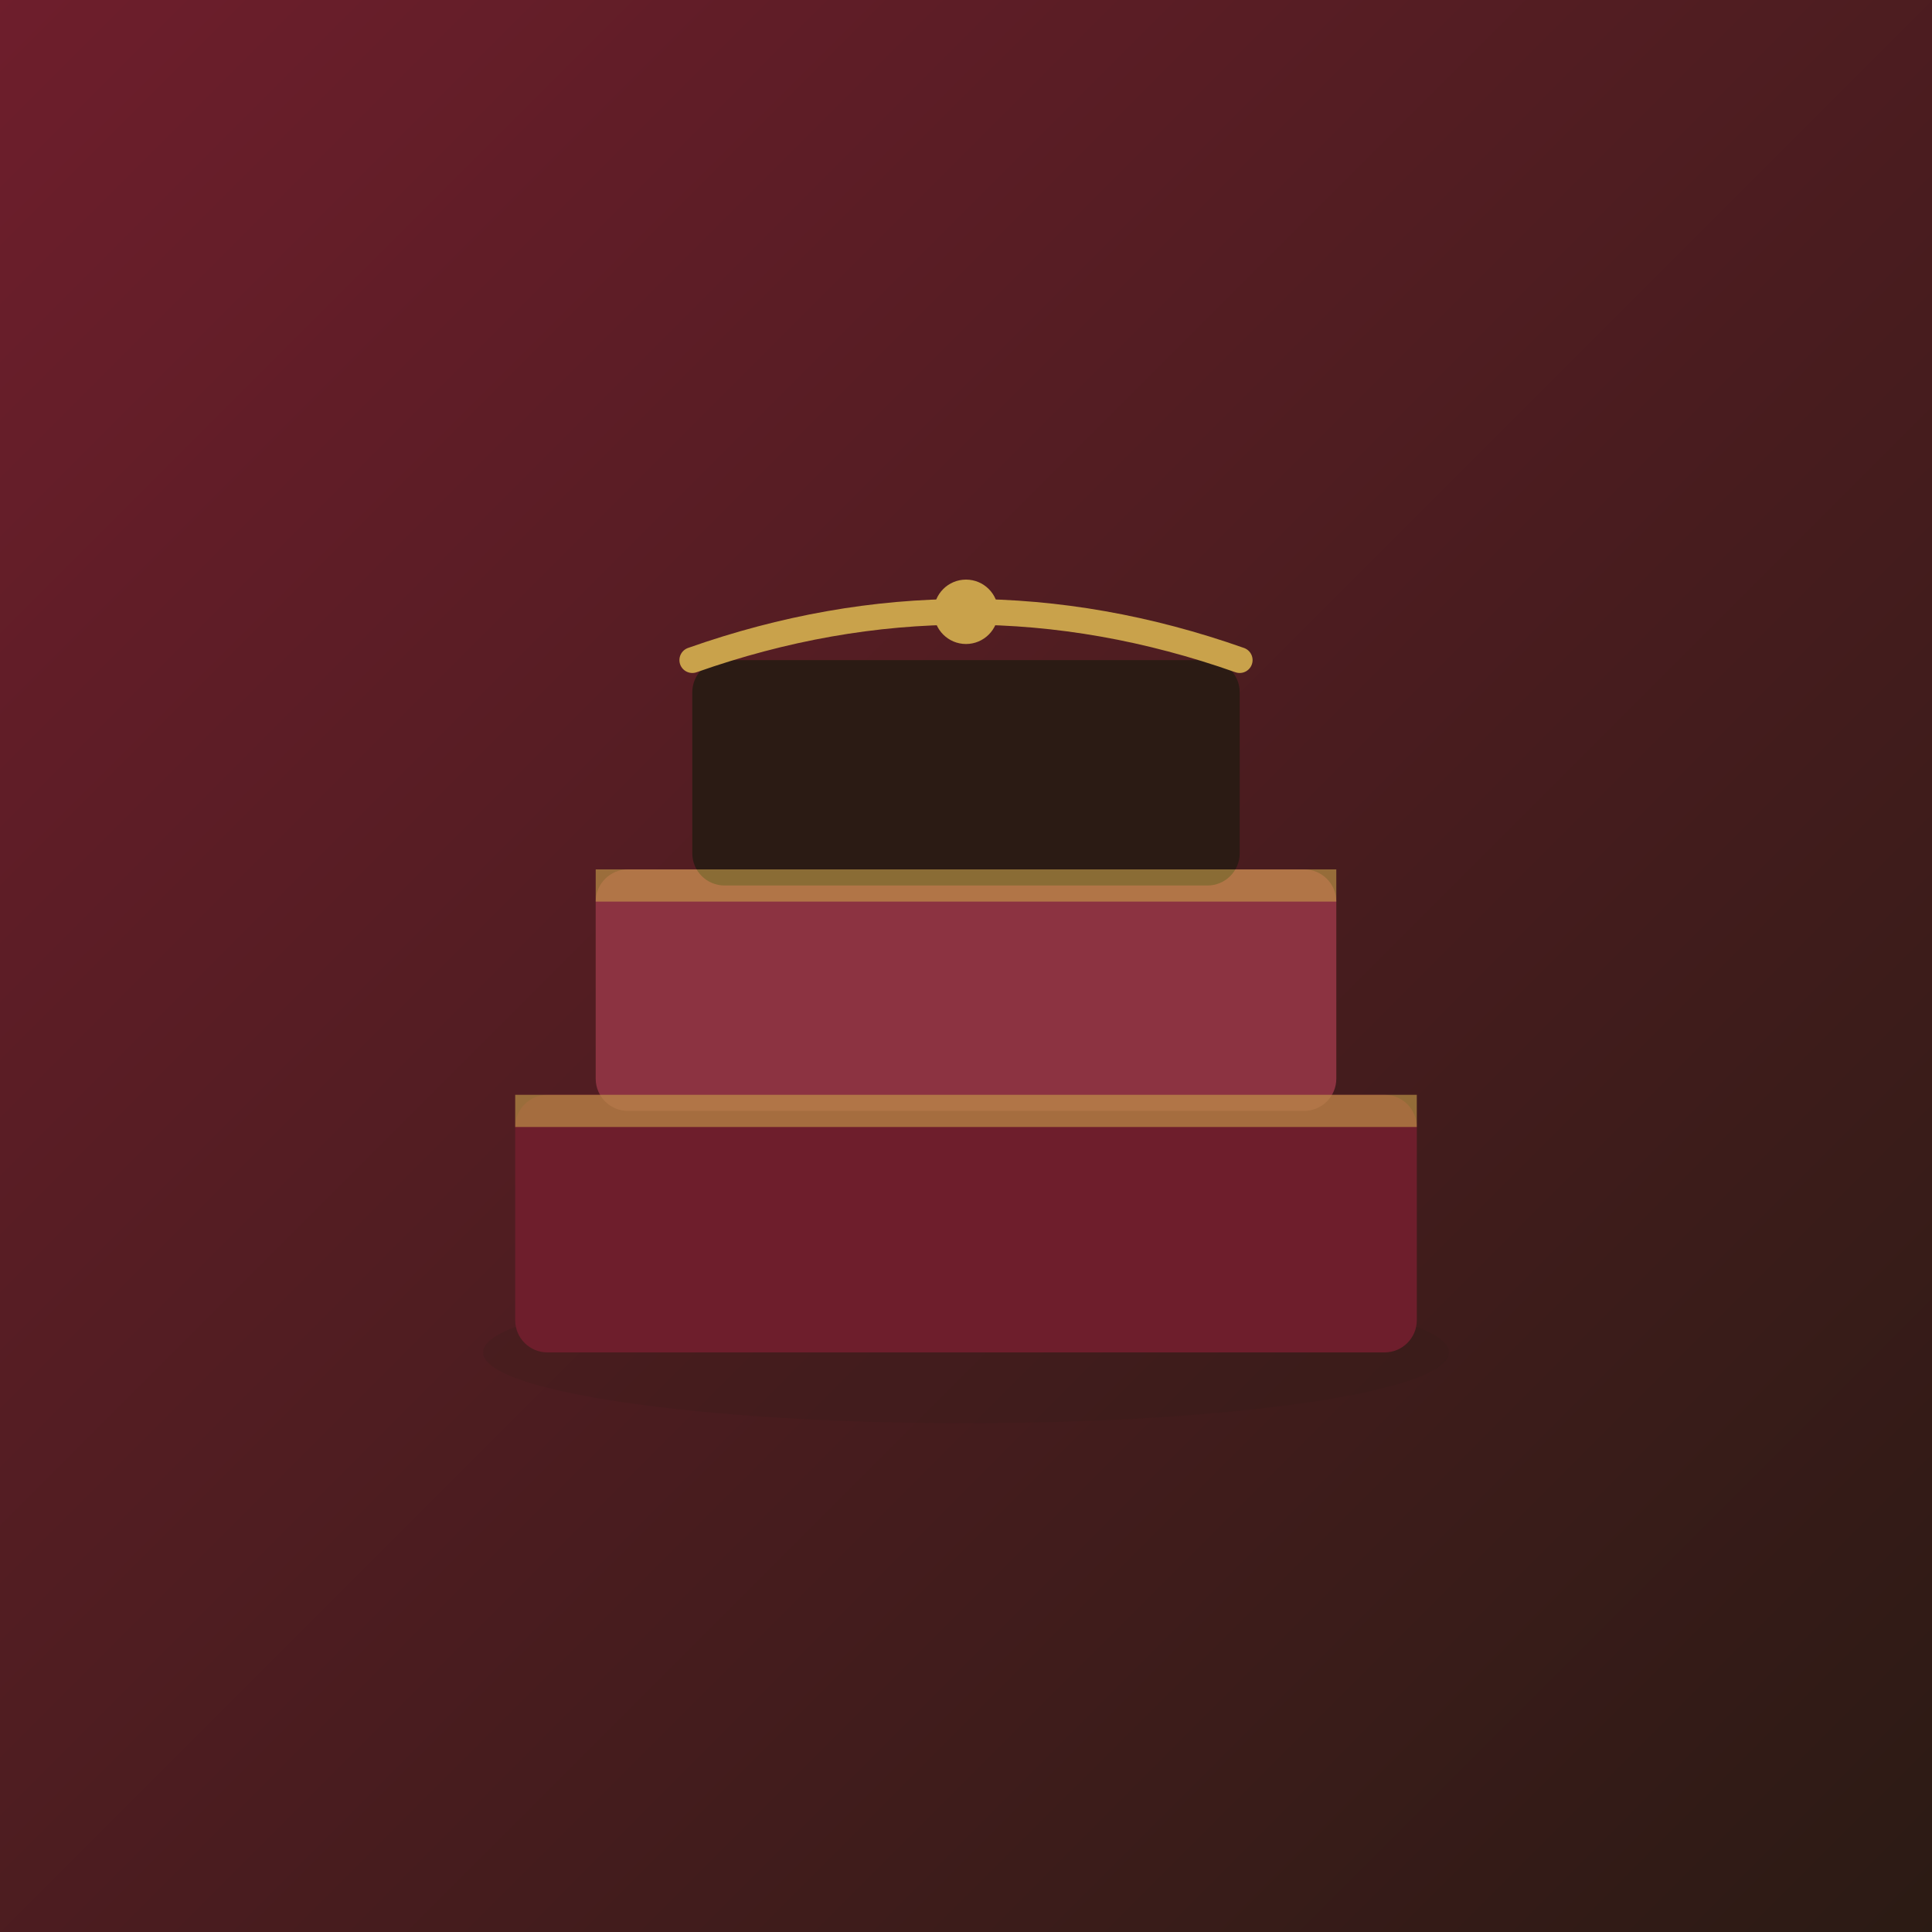
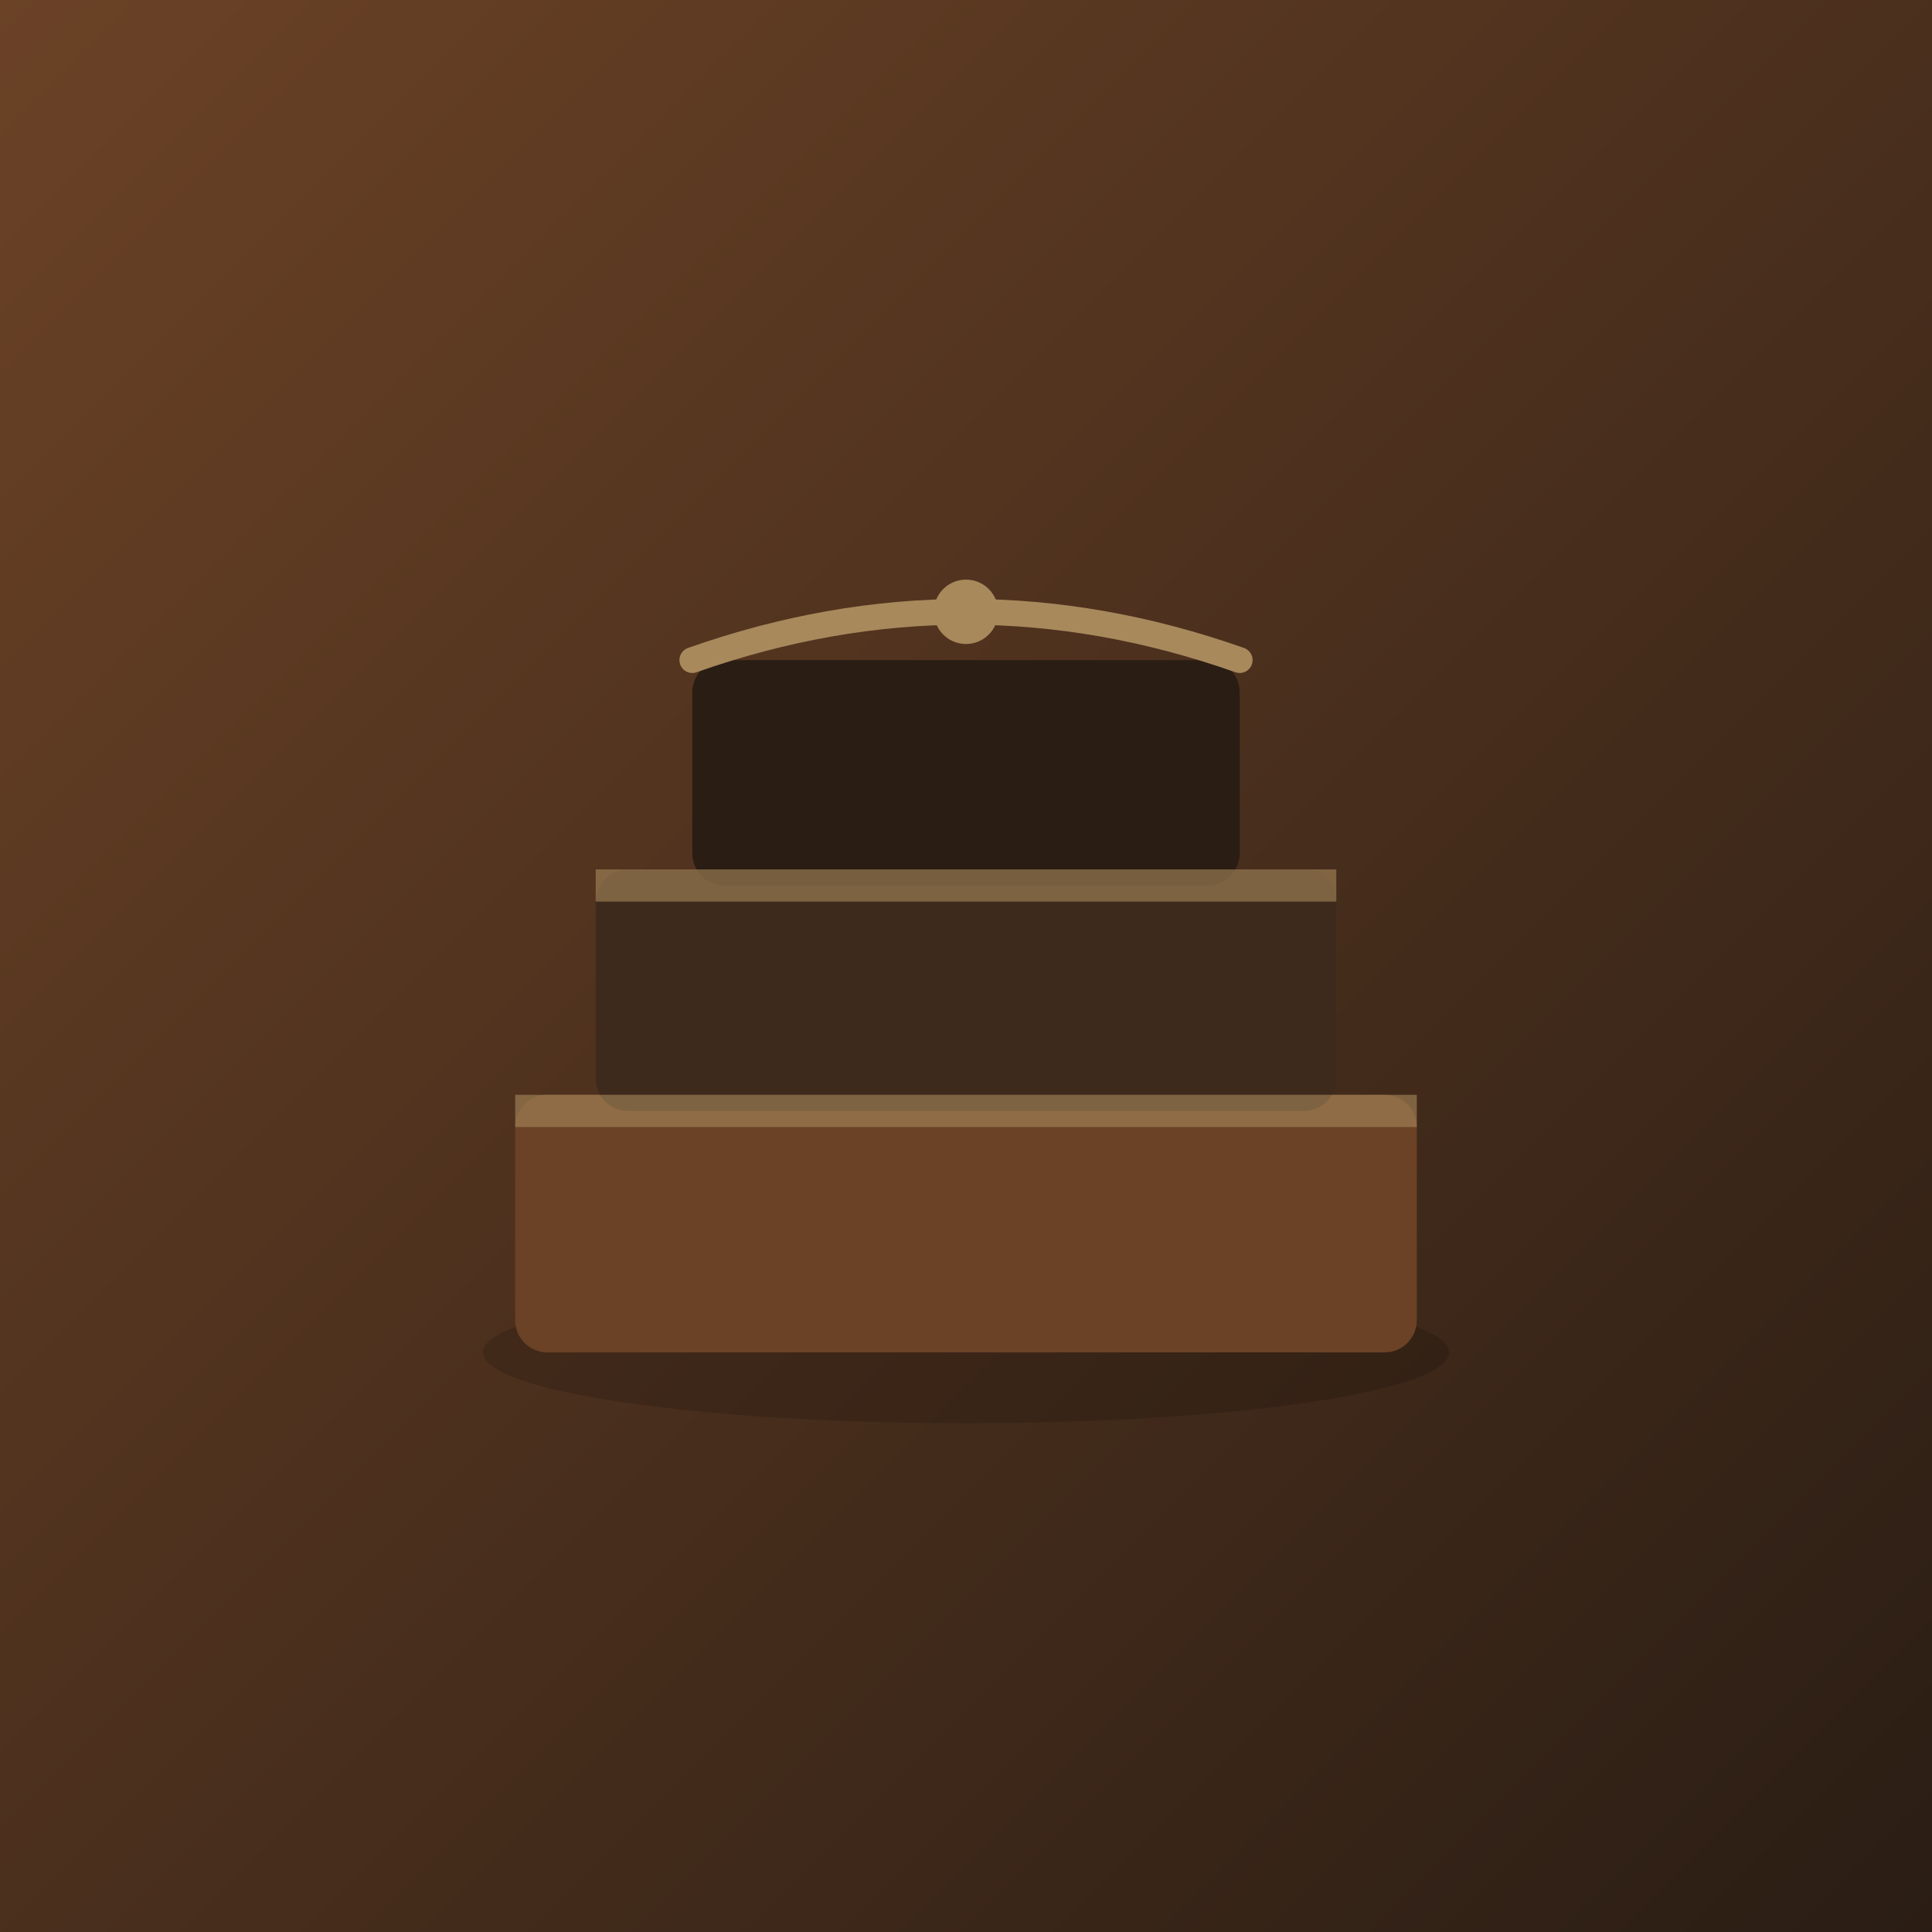
<svg xmlns="http://www.w3.org/2000/svg" viewBox="0 0 600 600">
  <defs>
    <linearGradient id="g0" x1="0" y1="0" x2="1" y2="1">
-       <stop offset="0%" stop-color="#6e1e2c" />
-       <stop offset="100%" stop-color="#2b1b14" />
+       <stop offset="0%" stop-color="#6b4226" />
+       <stop offset="100%" stop-color="#2a1d14" />
    </linearGradient>
  </defs>
  <rect width="600" height="600" fill="url(#g0)" />
  <g transform="translate(150,190)">
-     <ellipse cx="150" cy="230" rx="150" ry="22" fill="#2b1b14" opacity="0.15" />
-     <rect x="10" y="150" width="280" height="80" rx="10" fill="#6e1e2c" />
-     <rect x="35" y="80" width="230" height="75" rx="10" fill="#8c3341" />
-     <rect x="65" y="15" width="170" height="70" rx="10" fill="#2b1b14" />
-     <path d="M65 15 q85 -30 170 0" stroke="#c9a24b" stroke-width="8" fill="none" stroke-linecap="round" />
-     <circle cx="150" cy="0" r="10" fill="#c9a24b" />
-     <rect x="10" y="150" width="280" height="10" fill="#c9a24b" opacity="0.6" />
-     <rect x="35" y="80" width="230" height="10" fill="#c9a24b" opacity="0.6" />
+     <ellipse cx="150" cy="230" rx="150" ry="22" fill="undefined" opacity="0.15" />
+     <rect x="10" y="150" width="280" height="80" rx="10" fill="#6b4226" />
+     <rect x="35" y="80" width="230" height="75" rx="10" fill="#3d2a1c" />
+     <rect x="65" y="15" width="170" height="70" rx="10" fill="#2a1d14" />
+     <path d="M65 15 q85 -30 170 0" stroke="#a8895c" stroke-width="8" fill="none" stroke-linecap="round" />
+     <circle cx="150" cy="0" r="10" fill="#a8895c" />
+     <rect x="10" y="150" width="280" height="10" fill="#a8895c" opacity="0.6" />
+     <rect x="35" y="80" width="230" height="10" fill="#a8895c" opacity="0.6" />
  </g>
</svg>
